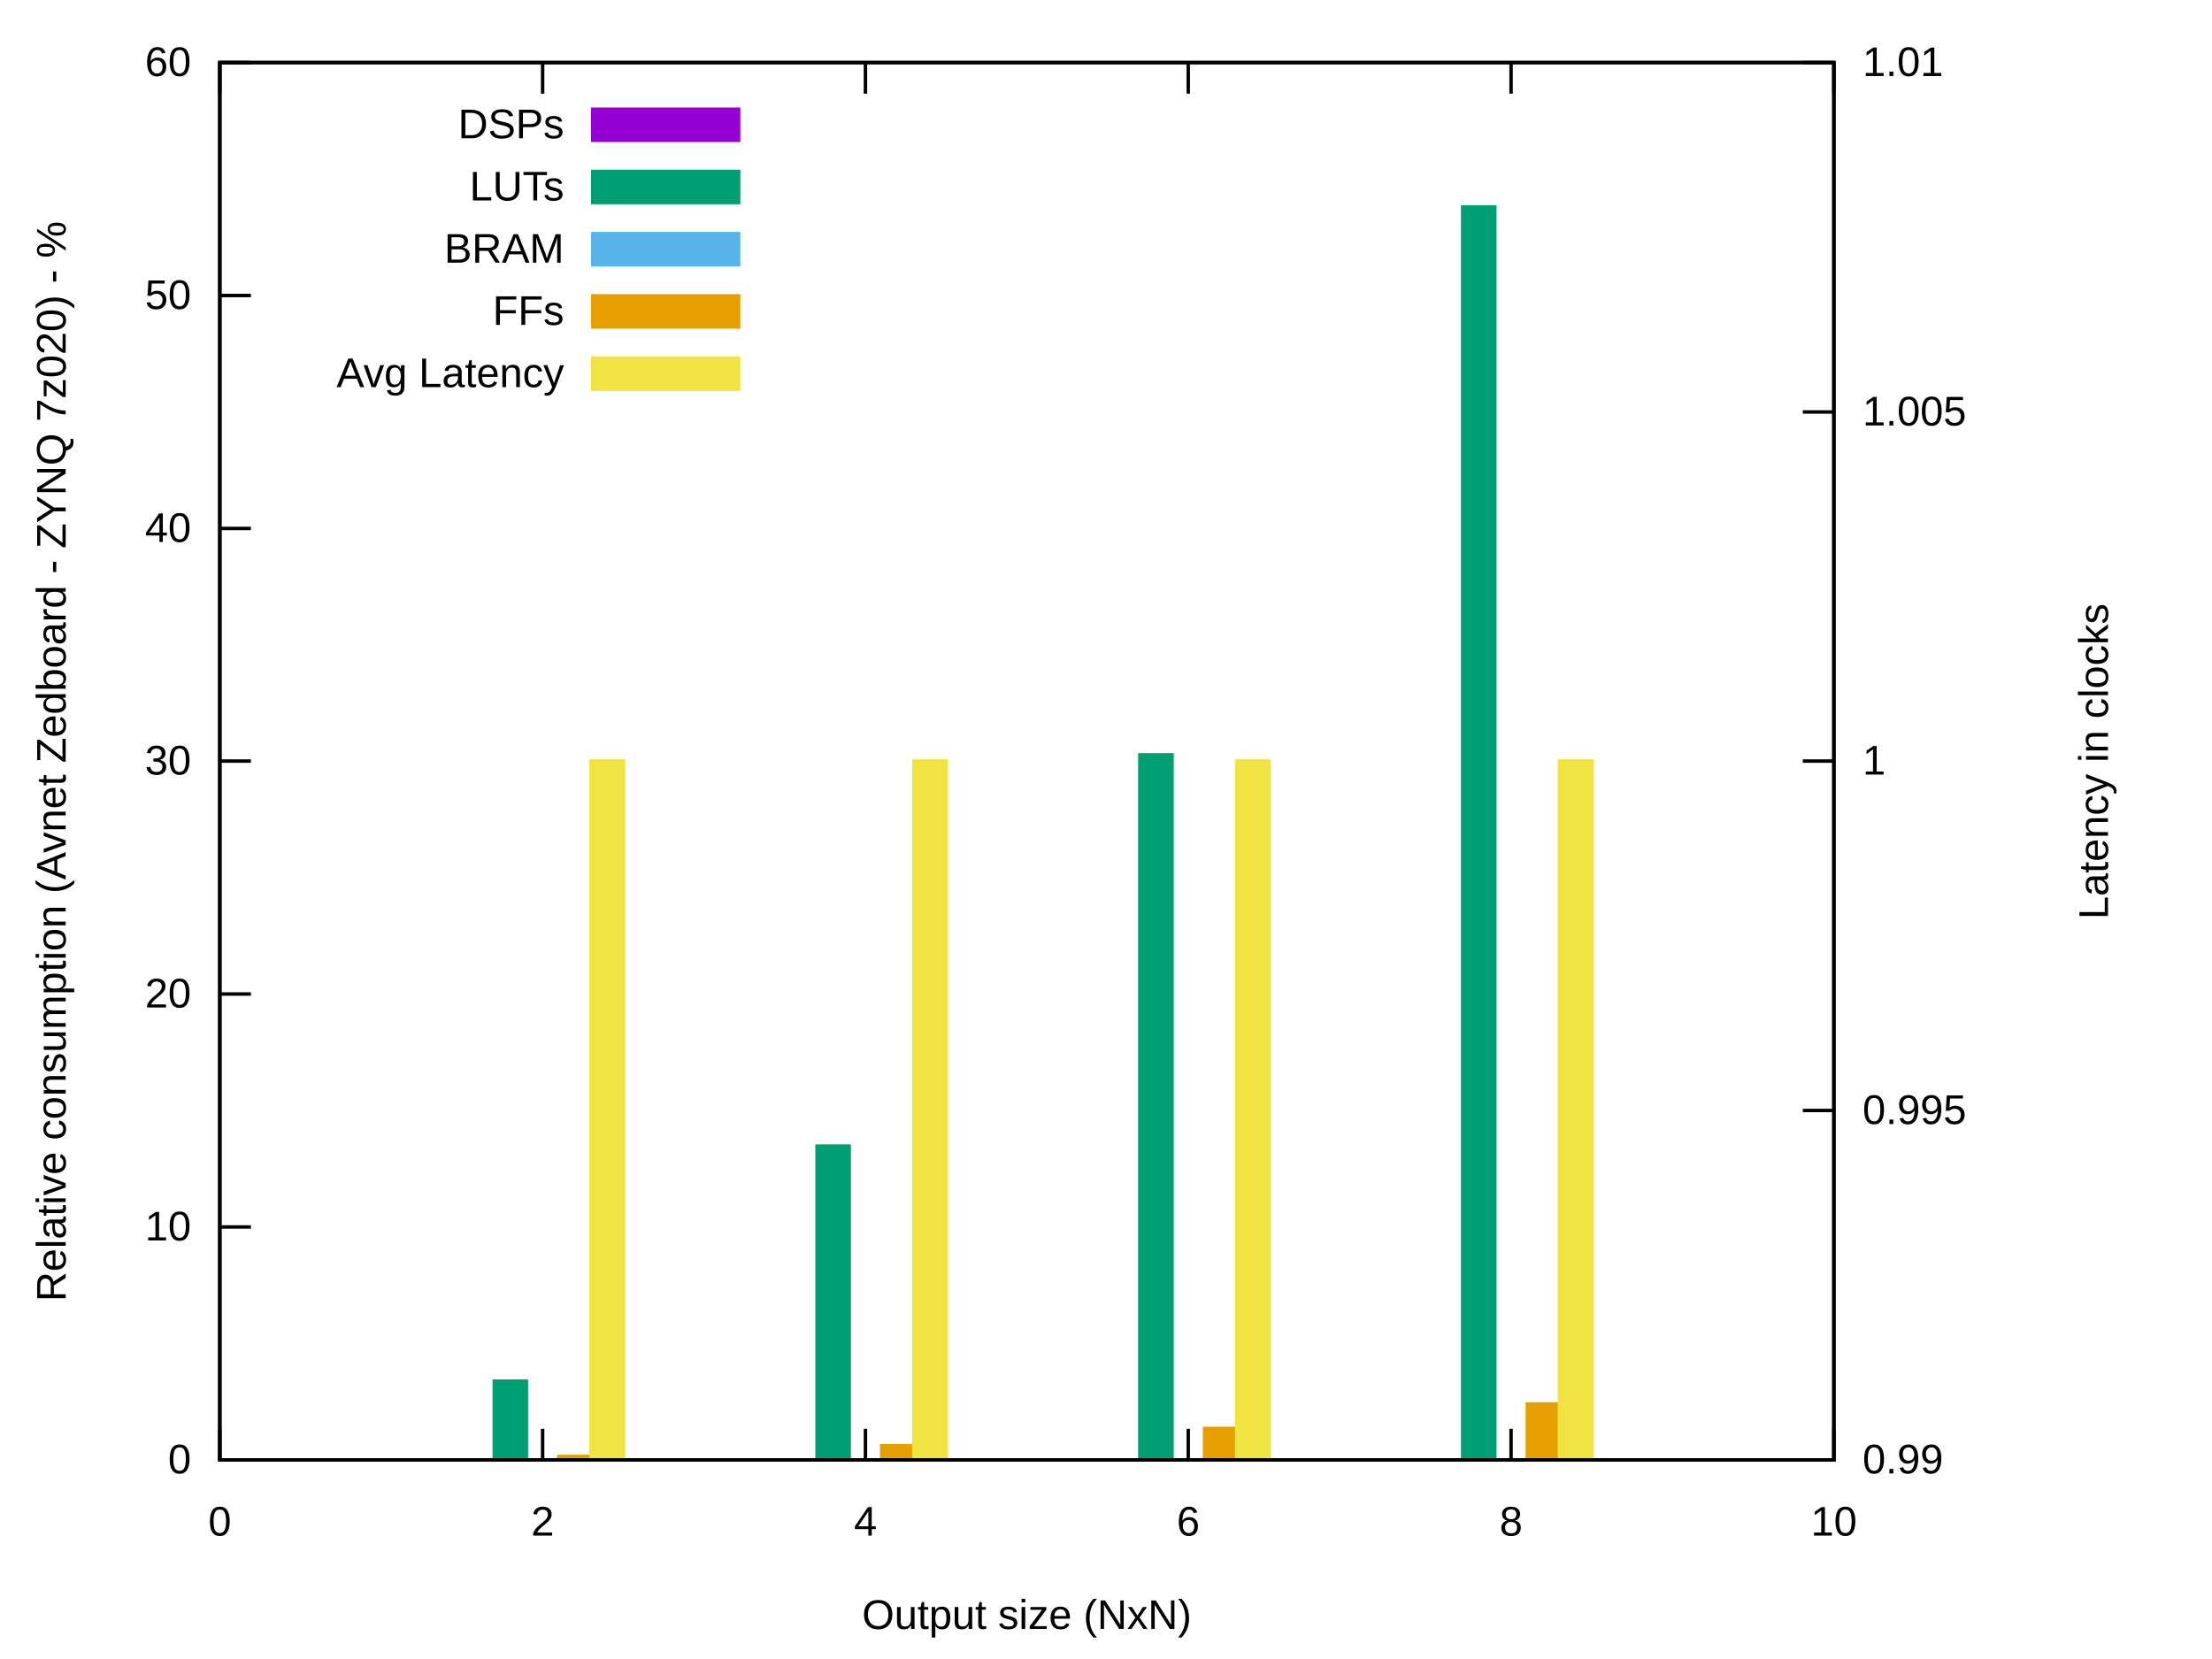
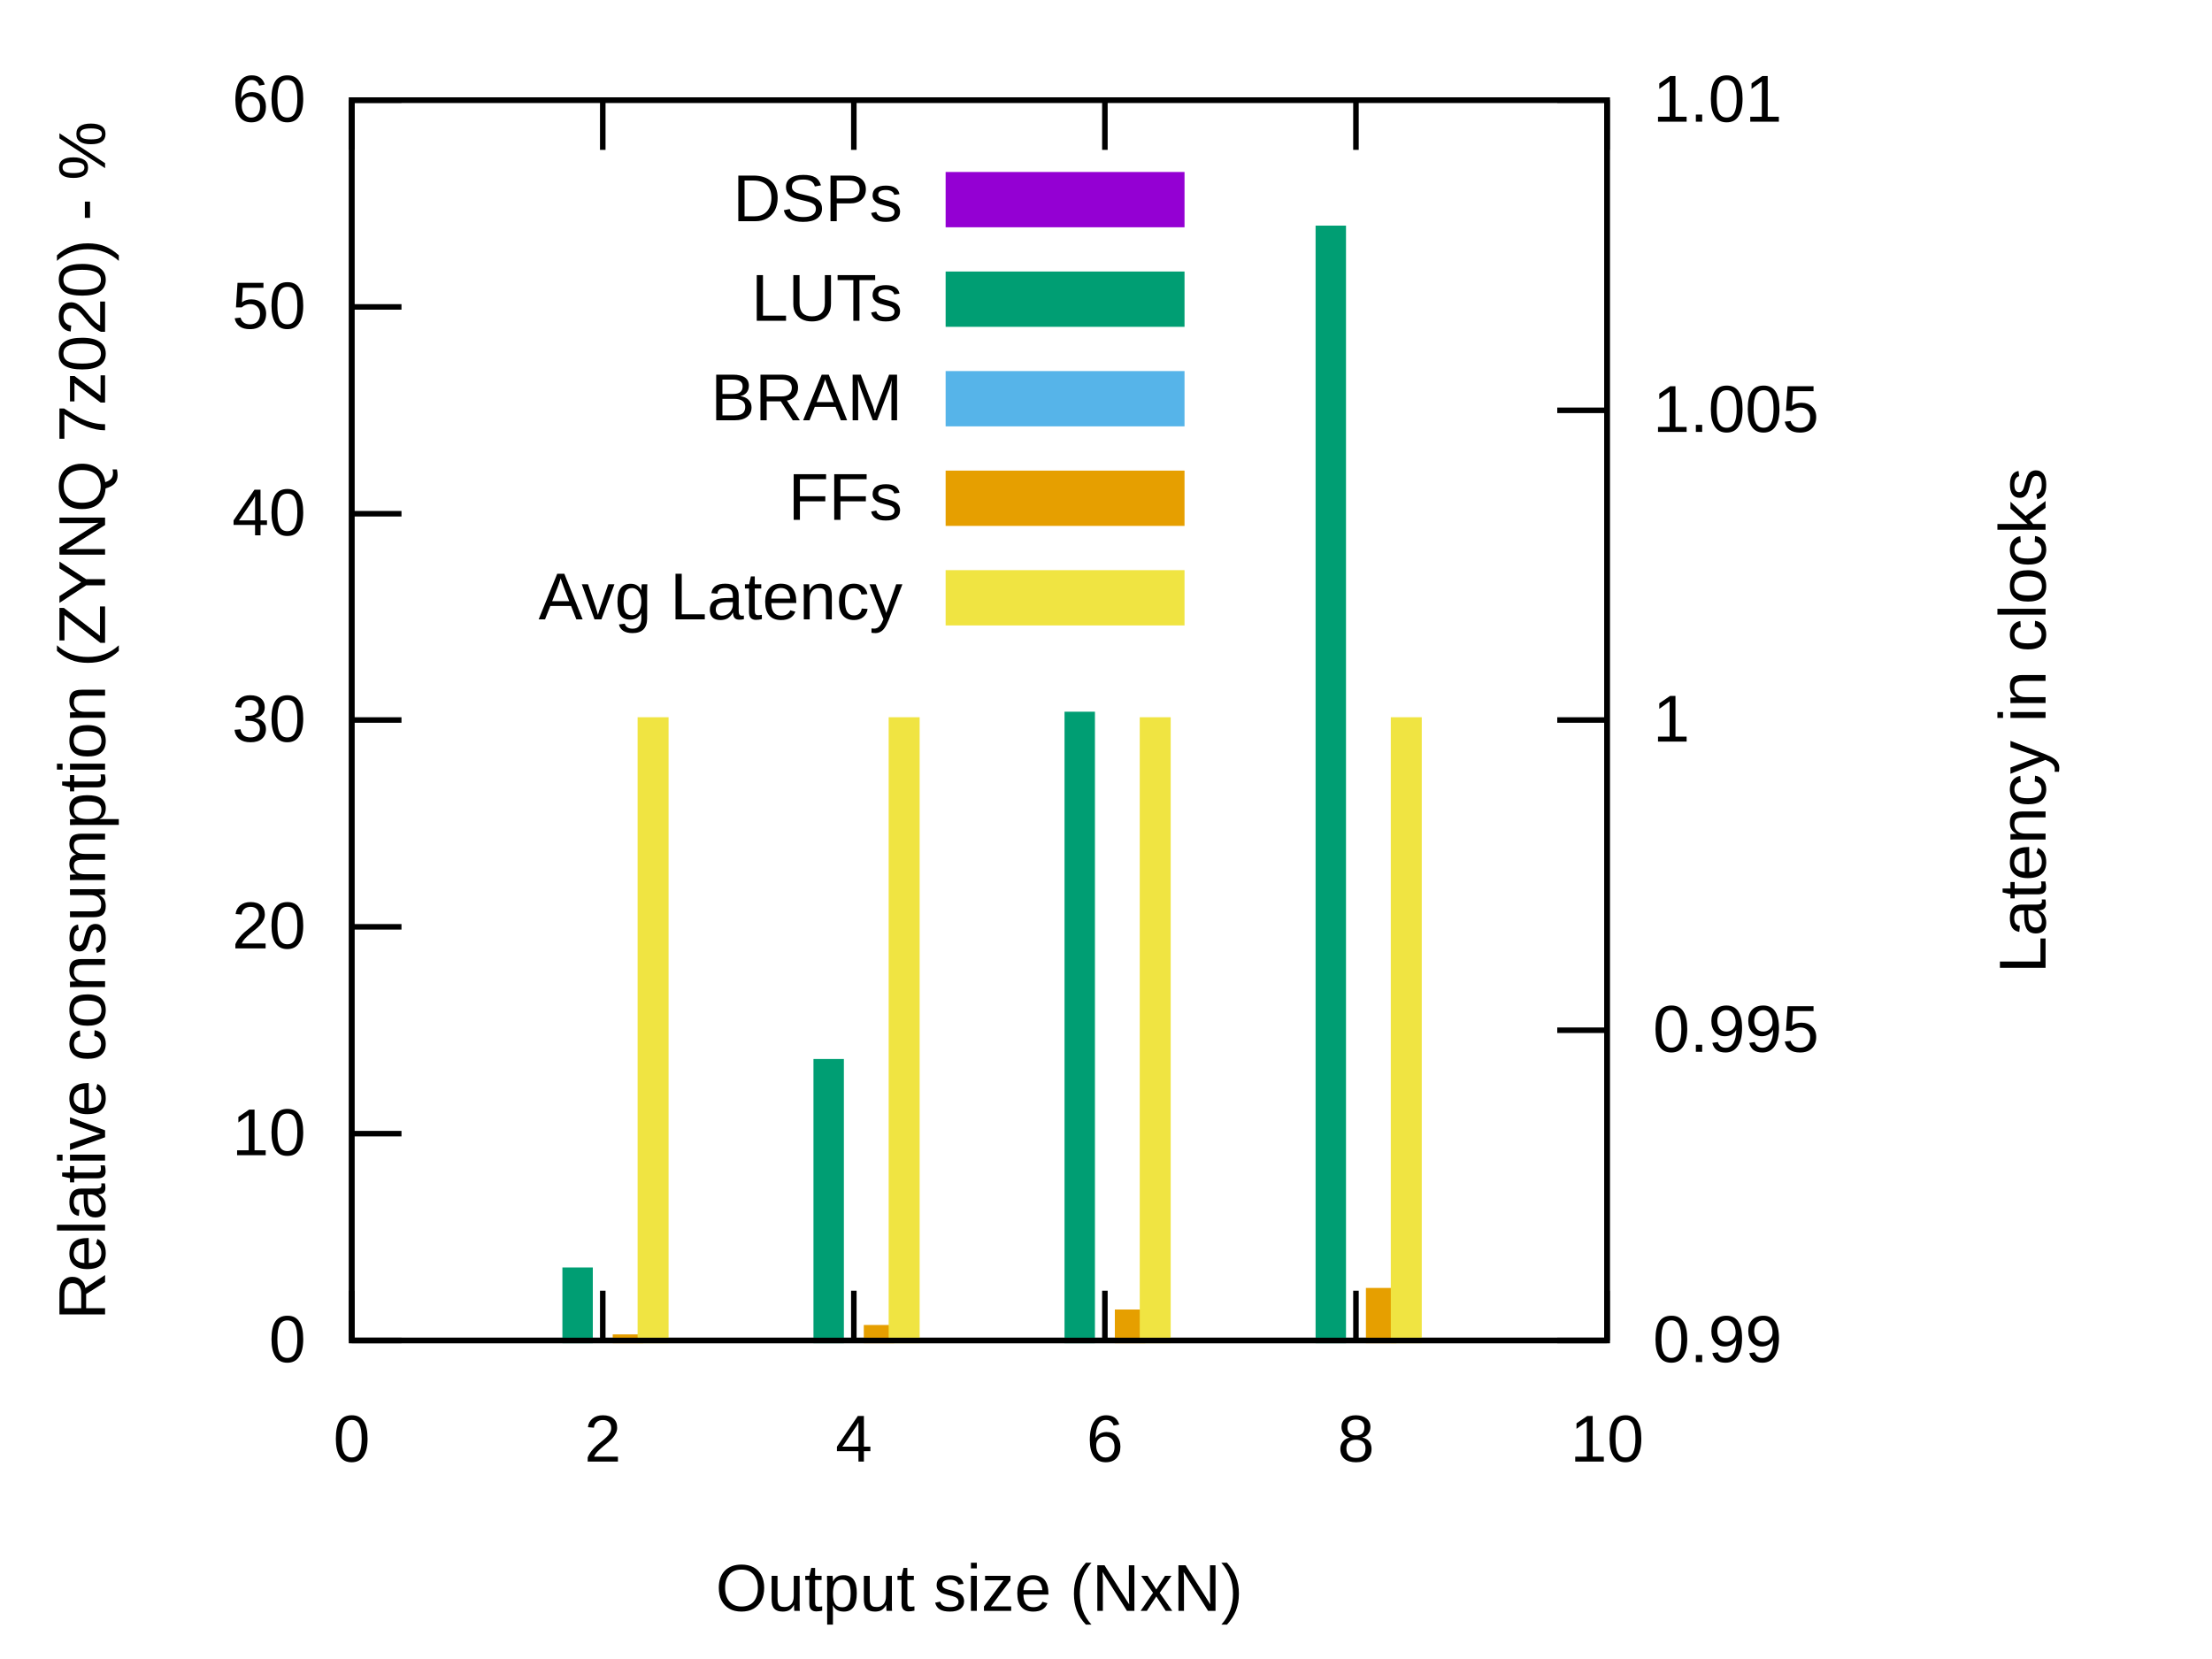
- <svg xmlns="http://www.w3.org/2000/svg" xmlns:xlink="http://www.w3.org/1999/xlink" width="640" height="480" viewBox="0 0 640 480">
+ <svg xmlns="http://www.w3.org/2000/svg" xmlns:xlink="http://www.w3.org/1999/xlink" width="400" height="300" viewBox="0 0 400 300">
  <g id="gnuplot_canvas">
-     <rect x="0" y="0" width="640" height="480" fill="none" />
+     <rect x="0" y="0" width="400" height="300" fill="none" />
    <defs>
      <circle id="gpDot" r="0.5" stroke-width="0.5" stroke="currentColor" />
      <path id="gpPt0" stroke-width="0.222" stroke="currentColor" d="M-1,0 h2 M0,-1 v2" />
      <path id="gpPt1" stroke-width="0.222" stroke="currentColor" d="M-1,-1 L1,1 M1,-1 L-1,1" />
      <path id="gpPt2" stroke-width="0.222" stroke="currentColor" d="M-1,0 L1,0 M0,-1 L0,1 M-1,-1 L1,1 M-1,1 L1,-1" />
      <rect id="gpPt3" stroke-width="0.222" stroke="currentColor" x="-1" y="-1" width="2" height="2" />
      <rect id="gpPt4" stroke-width="0.222" stroke="currentColor" fill="currentColor" x="-1" y="-1" width="2" height="2" />
      <circle id="gpPt5" stroke-width="0.222" stroke="currentColor" cx="0" cy="0" r="1" />
      <use xlink:href="#gpPt5" id="gpPt6" fill="currentColor" stroke="none" />
      <path id="gpPt7" stroke-width="0.222" stroke="currentColor" d="M0,-1.33 L-1.33,0.67 L1.33,0.67 z" />
      <use xlink:href="#gpPt7" id="gpPt8" fill="currentColor" stroke="none" />
      <use xlink:href="#gpPt7" id="gpPt9" stroke="currentColor" transform="rotate(180)" />
      <use xlink:href="#gpPt9" id="gpPt10" fill="currentColor" stroke="none" />
      <use xlink:href="#gpPt3" id="gpPt11" stroke="currentColor" transform="rotate(45)" />
      <use xlink:href="#gpPt11" id="gpPt12" fill="currentColor" stroke="none" />
      <path id="gpPt13" stroke-width="0.222" stroke="currentColor" d="M0,1.330 L1.265,0.411 L0.782,-1.067 L-0.782,-1.076 L-1.265,0.411 z" />
      <use xlink:href="#gpPt13" id="gpPt14" fill="currentColor" stroke="none" />
      <filter id="textbox" filterUnits="objectBoundingBox" x="0" y="0" height="1" width="1">
        <feFlood flood-color="white" flood-opacity="1" result="bgnd" />
        <feComposite in="SourceGraphic" in2="bgnd" operator="atop" />
      </filter>
      <filter id="greybox" filterUnits="objectBoundingBox" x="0" y="0" height="1" width="1">
        <feFlood flood-color="lightgrey" flood-opacity="1" result="grey" />
        <feComposite in="SourceGraphic" in2="grey" operator="atop" />
      </filter>
    </defs>
    <g fill="none" color="white" stroke="currentColor" stroke-width="1.00" stroke-linecap="butt" stroke-linejoin="miter">
</g>
    <g fill="none" color="black" stroke="currentColor" stroke-width="1.00" stroke-linecap="butt" stroke-linejoin="miter">
-       <path stroke="black" d="M63.6,422.4 L72.6,422.4  " />
-       <g transform="translate(55.3,426.3)" stroke="none" fill="black" font-family="Arial" font-size="12.00" text-anchor="end">
+       <path stroke="black" d="M63.6,242.4 L72.6,242.4  " />
+       <g transform="translate(55.3,246.3)" stroke="none" fill="black" font-family="Arial" font-size="12.00" text-anchor="end">
        <text>
          <tspan font-family="Arial"> 0</tspan>
        </text>
      </g>
    </g>
    <g fill="none" color="black" stroke="currentColor" stroke-width="1.00" stroke-linecap="butt" stroke-linejoin="miter">
-       <path stroke="black" d="M63.6,355.0 L72.6,355.0  " />
-       <g transform="translate(55.3,358.9)" stroke="none" fill="black" font-family="Arial" font-size="12.00" text-anchor="end">
+       <path stroke="black" d="M63.6,205.0 L72.6,205.0  " />
+       <g transform="translate(55.3,208.9)" stroke="none" fill="black" font-family="Arial" font-size="12.00" text-anchor="end">
        <text>
          <tspan font-family="Arial"> 10</tspan>
        </text>
      </g>
    </g>
    <g fill="none" color="black" stroke="currentColor" stroke-width="1.00" stroke-linecap="butt" stroke-linejoin="miter">
-       <path stroke="black" d="M63.6,287.6 L72.6,287.6  " />
-       <g transform="translate(55.3,291.5)" stroke="none" fill="black" font-family="Arial" font-size="12.00" text-anchor="end">
+       <path stroke="black" d="M63.6,167.6 L72.6,167.6  " />
+       <g transform="translate(55.3,171.5)" stroke="none" fill="black" font-family="Arial" font-size="12.00" text-anchor="end">
        <text>
          <tspan font-family="Arial"> 20</tspan>
        </text>
      </g>
    </g>
    <g fill="none" color="black" stroke="currentColor" stroke-width="1.00" stroke-linecap="butt" stroke-linejoin="miter">
-       <path stroke="black" d="M63.6,220.2 L72.6,220.2  " />
-       <g transform="translate(55.3,224.1)" stroke="none" fill="black" font-family="Arial" font-size="12.00" text-anchor="end">
+       <path stroke="black" d="M63.6,130.2 L72.6,130.2  " />
+       <g transform="translate(55.3,134.1)" stroke="none" fill="black" font-family="Arial" font-size="12.00" text-anchor="end">
        <text>
          <tspan font-family="Arial"> 30</tspan>
        </text>
      </g>
    </g>
    <g fill="none" color="black" stroke="currentColor" stroke-width="1.00" stroke-linecap="butt" stroke-linejoin="miter">
-       <path stroke="black" d="M63.6,152.9 L72.6,152.9  " />
-       <g transform="translate(55.3,156.8)" stroke="none" fill="black" font-family="Arial" font-size="12.00" text-anchor="end">
+       <path stroke="black" d="M63.6,92.9 L72.6,92.9  " />
+       <g transform="translate(55.3,96.8)" stroke="none" fill="black" font-family="Arial" font-size="12.00" text-anchor="end">
        <text>
          <tspan font-family="Arial"> 40</tspan>
        </text>
      </g>
    </g>
    <g fill="none" color="black" stroke="currentColor" stroke-width="1.00" stroke-linecap="butt" stroke-linejoin="miter">
-       <path stroke="black" d="M63.6,85.5 L72.6,85.5  " />
-       <g transform="translate(55.3,89.4)" stroke="none" fill="black" font-family="Arial" font-size="12.00" text-anchor="end">
+       <path stroke="black" d="M63.6,55.5 L72.6,55.5  " />
+       <g transform="translate(55.3,59.4)" stroke="none" fill="black" font-family="Arial" font-size="12.00" text-anchor="end">
        <text>
          <tspan font-family="Arial"> 50</tspan>
        </text>
      </g>
    </g>
    <g fill="none" color="black" stroke="currentColor" stroke-width="1.00" stroke-linecap="butt" stroke-linejoin="miter">
      <path stroke="black" d="M63.6,18.1 L72.6,18.1  " />
      <g transform="translate(55.3,22.0)" stroke="none" fill="black" font-family="Arial" font-size="12.00" text-anchor="end">
        <text>
          <tspan font-family="Arial"> 60</tspan>
        </text>
      </g>
    </g>
    <g fill="none" color="black" stroke="currentColor" stroke-width="1.00" stroke-linecap="butt" stroke-linejoin="miter">
-       <path stroke="black" d="M63.6,422.4 L63.6,413.4 M63.6,18.1 L63.6,27.1  " />
-       <g transform="translate(63.6,444.3)" stroke="none" fill="black" font-family="Arial" font-size="12.00" text-anchor="middle">
+       <path stroke="black" d="M63.6,242.4 L63.6,233.4 M63.6,18.1 L63.6,27.1  " />
+       <g transform="translate(63.6,264.3)" stroke="none" fill="black" font-family="Arial" font-size="12.00" text-anchor="middle">
        <text>
          <tspan font-family="Arial"> 0</tspan>
        </text>
      </g>
    </g>
    <g fill="none" color="black" stroke="currentColor" stroke-width="1.00" stroke-linecap="butt" stroke-linejoin="miter">
-       <path stroke="black" d="M157.0,422.4 L157.0,413.4 M157.0,18.1 L157.0,27.1  " />
-       <g transform="translate(157.0,444.3)" stroke="none" fill="black" font-family="Arial" font-size="12.00" text-anchor="middle">
+       <path stroke="black" d="M109.0,242.4 L109.0,233.4 M109.0,18.1 L109.0,27.1  " />
+       <g transform="translate(109.0,264.3)" stroke="none" fill="black" font-family="Arial" font-size="12.00" text-anchor="middle">
        <text>
          <tspan font-family="Arial"> 2</tspan>
        </text>
      </g>
    </g>
    <g fill="none" color="black" stroke="currentColor" stroke-width="1.00" stroke-linecap="butt" stroke-linejoin="miter">
-       <path stroke="black" d="M250.4,422.4 L250.4,413.4 M250.4,18.1 L250.4,27.1  " />
-       <g transform="translate(250.4,444.3)" stroke="none" fill="black" font-family="Arial" font-size="12.00" text-anchor="middle">
+       <path stroke="black" d="M154.4,242.4 L154.4,233.4 M154.4,18.1 L154.4,27.1  " />
+       <g transform="translate(154.4,264.3)" stroke="none" fill="black" font-family="Arial" font-size="12.00" text-anchor="middle">
        <text>
          <tspan font-family="Arial"> 4</tspan>
        </text>
      </g>
    </g>
    <g fill="none" color="black" stroke="currentColor" stroke-width="1.00" stroke-linecap="butt" stroke-linejoin="miter">
-       <path stroke="black" d="M343.8,422.4 L343.8,413.4 M343.8,18.1 L343.8,27.1  " />
-       <g transform="translate(343.8,444.3)" stroke="none" fill="black" font-family="Arial" font-size="12.00" text-anchor="middle">
+       <path stroke="black" d="M199.8,242.4 L199.8,233.4 M199.8,18.1 L199.8,27.1  " />
+       <g transform="translate(199.8,264.3)" stroke="none" fill="black" font-family="Arial" font-size="12.00" text-anchor="middle">
        <text>
          <tspan font-family="Arial"> 6</tspan>
        </text>
      </g>
    </g>
    <g fill="none" color="black" stroke="currentColor" stroke-width="1.00" stroke-linecap="butt" stroke-linejoin="miter">
-       <path stroke="black" d="M437.2,422.4 L437.2,413.4 M437.2,18.1 L437.2,27.1  " />
-       <g transform="translate(437.2,444.3)" stroke="none" fill="black" font-family="Arial" font-size="12.00" text-anchor="middle">
+       <path stroke="black" d="M245.2,242.4 L245.2,233.4 M245.2,18.1 L245.2,27.1  " />
+       <g transform="translate(245.2,264.3)" stroke="none" fill="black" font-family="Arial" font-size="12.00" text-anchor="middle">
        <text>
          <tspan font-family="Arial"> 8</tspan>
        </text>
      </g>
    </g>
    <g fill="none" color="black" stroke="currentColor" stroke-width="1.00" stroke-linecap="butt" stroke-linejoin="miter">
-       <path stroke="black" d="M530.6,422.4 L530.6,413.4 M530.6,18.1 L530.6,27.1  " />
-       <g transform="translate(530.6,444.3)" stroke="none" fill="black" font-family="Arial" font-size="12.00" text-anchor="middle">
+       <path stroke="black" d="M290.6,242.4 L290.6,233.4 M290.6,18.1 L290.6,27.1  " />
+       <g transform="translate(290.6,264.3)" stroke="none" fill="black" font-family="Arial" font-size="12.00" text-anchor="middle">
        <text>
          <tspan font-family="Arial"> 10</tspan>
        </text>
      </g>
    </g>
    <g fill="none" color="black" stroke="currentColor" stroke-width="1.00" stroke-linecap="butt" stroke-linejoin="miter">
-       <path stroke="black" d="M530.6,422.4 L521.6,422.4  " />
-       <g transform="translate(538.9,426.3)" stroke="none" fill="black" font-family="Arial" font-size="12.00" text-anchor="start">
+       <path stroke="black" d="M290.6,242.4 L281.6,242.4  " />
+       <g transform="translate(298.9,246.3)" stroke="none" fill="black" font-family="Arial" font-size="12.00" text-anchor="start">
        <text>
          <tspan font-family="Arial"> 0.99</tspan>
        </text>
      </g>
    </g>
    <g fill="none" color="black" stroke="currentColor" stroke-width="1.00" stroke-linecap="butt" stroke-linejoin="miter">
-       <path stroke="black" d="M530.6,321.3 L521.6,321.3  " />
-       <g transform="translate(538.9,325.2)" stroke="none" fill="black" font-family="Arial" font-size="12.00" text-anchor="start">
+       <path stroke="black" d="M290.6,186.3 L281.6,186.3  " />
+       <g transform="translate(298.9,190.2)" stroke="none" fill="black" font-family="Arial" font-size="12.00" text-anchor="start">
        <text>
          <tspan font-family="Arial"> 0.995</tspan>
        </text>
      </g>
    </g>
    <g fill="none" color="black" stroke="currentColor" stroke-width="1.00" stroke-linecap="butt" stroke-linejoin="miter">
-       <path stroke="black" d="M530.6,220.2 L521.6,220.2  " />
-       <g transform="translate(538.9,224.1)" stroke="none" fill="black" font-family="Arial" font-size="12.00" text-anchor="start">
+       <path stroke="black" d="M290.6,130.2 L281.6,130.2  " />
+       <g transform="translate(298.9,134.1)" stroke="none" fill="black" font-family="Arial" font-size="12.00" text-anchor="start">
        <text>
          <tspan font-family="Arial"> 1</tspan>
        </text>
      </g>
    </g>
    <g fill="none" color="black" stroke="currentColor" stroke-width="1.00" stroke-linecap="butt" stroke-linejoin="miter">
-       <path stroke="black" d="M530.6,119.2 L521.6,119.2  " />
-       <g transform="translate(538.9,123.1)" stroke="none" fill="black" font-family="Arial" font-size="12.00" text-anchor="start">
+       <path stroke="black" d="M290.6,74.2 L281.6,74.2  " />
+       <g transform="translate(298.9,78.1)" stroke="none" fill="black" font-family="Arial" font-size="12.00" text-anchor="start">
        <text>
          <tspan font-family="Arial"> 1.005</tspan>
        </text>
      </g>
    </g>
    <g fill="none" color="black" stroke="currentColor" stroke-width="1.00" stroke-linecap="butt" stroke-linejoin="miter">
-       <path stroke="black" d="M530.6,18.1 L521.6,18.1  " />
-       <g transform="translate(538.9,22.0)" stroke="none" fill="black" font-family="Arial" font-size="12.00" text-anchor="start">
+       <path stroke="black" d="M290.6,18.1 L281.6,18.1  " />
+       <g transform="translate(298.9,22.0)" stroke="none" fill="black" font-family="Arial" font-size="12.00" text-anchor="start">
        <text>
          <tspan font-family="Arial"> 1.01</tspan>
        </text>
      </g>
    </g>
    <g fill="none" color="black" stroke="currentColor" stroke-width="1.00" stroke-linecap="butt" stroke-linejoin="miter">
</g>
    <g fill="none" color="black" stroke="currentColor" stroke-width="1.00" stroke-linecap="butt" stroke-linejoin="miter">
-       <path stroke="black" d="M63.6,18.1 L63.6,422.4 L530.6,422.4 L530.6,18.1 L63.6,18.1 Z  " />
-     </g>
-     <g fill="none" color="black" stroke="currentColor" stroke-width="1.00" stroke-linecap="butt" stroke-linejoin="miter">
-       <g transform="translate(19.0,220.3) rotate(270)" stroke="none" fill="black" font-family="Arial" font-size="12.00" text-anchor="middle">
-         <text>
-           <tspan font-family="Arial">Relative consumption (Avnet Zedboard - ZYNQ 7z020) - %</tspan>
-         </text>
-       </g>
-     </g>
-     <g fill="none" color="black" stroke="currentColor" stroke-width="1.00" stroke-linecap="butt" stroke-linejoin="miter">
-       <g transform="translate(609.9,220.3) rotate(270)" stroke="none" fill="black" font-family="Arial" font-size="12.00" text-anchor="middle">
+       <path stroke="black" d="M63.6,18.1 L63.6,242.4 L290.6,242.4 L290.6,18.1 L63.6,18.1 Z  " />
+     </g>
+     <g fill="none" color="black" stroke="currentColor" stroke-width="1.00" stroke-linecap="butt" stroke-linejoin="miter">
+       <g transform="translate(19.0,130.3) rotate(270)" stroke="none" fill="black" font-family="Arial" font-size="12.00" text-anchor="middle">
+         <text>
+           <tspan font-family="Arial">Relative consumption (ZYNQ 7z020) - %</tspan>
+         </text>
+       </g>
+     </g>
+     <g fill="none" color="black" stroke="currentColor" stroke-width="1.00" stroke-linecap="butt" stroke-linejoin="miter">
+       <g transform="translate(369.9,130.3) rotate(270)" stroke="none" fill="black" font-family="Arial" font-size="12.00" text-anchor="middle">
        <text>
          <tspan font-family="Arial">Latency in clocks</tspan>
        </text>
      </g>
    </g>
    <g fill="none" color="black" stroke="currentColor" stroke-width="1.00" stroke-linecap="butt" stroke-linejoin="miter">
-       <g transform="translate(297.1,471.3)" stroke="none" fill="black" font-family="Arial" font-size="12.00" text-anchor="middle">
+       <g transform="translate(177.1,291.3)" stroke="none" fill="black" font-family="Arial" font-size="12.00" text-anchor="middle">
        <text>
          <tspan font-family="Arial">Output size (NxN)</tspan>
        </text>
      </g>
    </g>
    <g fill="none" color="black" stroke="currentColor" stroke-width="1.00" stroke-linecap="butt" stroke-linejoin="miter">
</g>
    <g id="gnuplot_plot_1">
      <g fill="none" color="black" stroke="currentColor" stroke-width="1.00" stroke-linecap="butt" stroke-linejoin="miter">
        <g transform="translate(163.2,40.0)" stroke="none" fill="black" font-family="Arial" font-size="12.00" text-anchor="end">
          <text>
            <tspan font-family="Arial">DSPs</tspan>
          </text>
        </g>
      </g>
      <g fill="none" color="black" stroke="currentColor" stroke-width="1.00" stroke-linecap="butt" stroke-linejoin="miter">
        <g stroke="none" shape-rendering="crispEdges">
          <polygon fill="rgb(148,   0, 211)" points="171.5,40.6 213.7,40.6 213.7,31.6 171.5,31.6 " />
        </g>
        <path stroke="rgb(148,   0, 211)" d="M171.5,40.6 L213.7,40.6 L213.7,31.6 L171.5,31.6 L171.5,40.6 Z  " />
      </g>
      <g fill="none" color="black" stroke="currentColor" stroke-width="1.00" stroke-linecap="butt" stroke-linejoin="miter">
</g>
    </g>
    <g id="gnuplot_plot_2">
      <g fill="none" color="black" stroke="currentColor" stroke-width="1.00" stroke-linecap="butt" stroke-linejoin="miter">
        <g transform="translate(163.2,58.0)" stroke="none" fill="black" font-family="Arial" font-size="12.00" text-anchor="end">
          <text>
            <tspan font-family="Arial">LUTs</tspan>
          </text>
        </g>
      </g>
      <g fill="none" color="black" stroke="currentColor" stroke-width="1.00" stroke-linecap="butt" stroke-linejoin="miter">
        <g stroke="none" shape-rendering="crispEdges">
          <polygon fill="rgb(  0, 158, 115)" points="171.5,58.6 213.7,58.6 213.7,49.6 171.5,49.6 " />
        </g>
        <path stroke="rgb(  0, 158, 115)" d="M171.5,58.6 L213.7,58.6 L213.7,49.6 L171.5,49.6 L171.5,58.6 Z  " />
      </g>
      <g fill="none" color="black" stroke="currentColor" stroke-width="1.00" stroke-linecap="butt" stroke-linejoin="miter">
        <g stroke="none" shape-rendering="crispEdges">
-           <polygon fill="rgb(  0, 158, 115)" points="329.8,422.4 339.2,422.4 339.2,218.3 329.8,218.3 " />
-         </g>
-         <path stroke="rgb(  0, 158, 115)" d="M329.8,422.4 L329.8,218.4 L339.1,218.4 L339.1,422.4 L329.8,422.4 Z  " />
-         <g stroke="none" shape-rendering="crispEdges">
-           <polygon fill="rgb(  0, 158, 115)" points="143.0,422.4 152.4,422.4 152.4,399.5 143.0,399.5 " />
-         </g>
-         <path stroke="rgb(  0, 158, 115)" d="M143.0,422.4 L143.0,399.6 L152.3,399.6 L152.3,422.4 L143.0,422.4 Z  " />
-         <g stroke="none" shape-rendering="crispEdges">
-           <polygon fill="rgb(  0, 158, 115)" points="236.4,422.4 245.8,422.4 245.8,331.5 236.4,331.5 " />
-         </g>
-         <path stroke="rgb(  0, 158, 115)" d="M236.4,422.4 L236.4,331.6 L245.7,331.6 L245.7,422.4 L236.4,422.4 Z  " />
-         <g stroke="none" shape-rendering="crispEdges">
-           <polygon fill="rgb(  0, 158, 115)" points="423.2,422.4 432.6,422.4 432.6,59.8 423.2,59.8 " />
-         </g>
-         <path stroke="rgb(  0, 158, 115)" d="M423.2,422.4 L423.2,59.9 L432.5,59.9 L432.5,422.4 L423.2,422.4 Z  " />
+           <polygon fill="rgb(  0, 158, 115)" points="193.0,242.4 197.6,242.4 197.6,129.1 193.0,129.1 " />
+         </g>
+         <path stroke="rgb(  0, 158, 115)" d="M193.0,242.4 L193.0,129.2 L197.5,129.2 L197.5,242.4 L193.0,242.4 Z  " />
+         <g stroke="none" shape-rendering="crispEdges">
+           <polygon fill="rgb(  0, 158, 115)" points="102.2,242.4 106.8,242.4 106.8,229.6 102.2,229.6 " />
+         </g>
+         <path stroke="rgb(  0, 158, 115)" d="M102.2,242.4 L102.2,229.7 L106.7,229.7 L106.7,242.4 L102.2,242.4 Z  " />
+         <g stroke="none" shape-rendering="crispEdges">
+           <polygon fill="rgb(  0, 158, 115)" points="147.6,242.4 152.2,242.4 152.2,191.9 147.6,191.9 " />
+         </g>
+         <path stroke="rgb(  0, 158, 115)" d="M147.6,242.4 L147.6,192.0 L152.1,192.0 L152.1,242.4 L147.6,242.4 Z  " />
+         <g stroke="none" shape-rendering="crispEdges">
+           <polygon fill="rgb(  0, 158, 115)" points="238.4,242.4 243.0,242.4 243.0,41.2 238.4,41.2 " />
+         </g>
+         <path stroke="rgb(  0, 158, 115)" d="M238.4,242.4 L238.4,41.3 L242.9,41.3 L242.9,242.4 L238.4,242.4 Z  " />
      </g>
    </g>
    <g id="gnuplot_plot_3">
      <g fill="none" color="black" stroke="currentColor" stroke-width="1.00" stroke-linecap="butt" stroke-linejoin="miter">
        <g transform="translate(163.2,76.0)" stroke="none" fill="black" font-family="Arial" font-size="12.00" text-anchor="end">
          <text>
            <tspan font-family="Arial">BRAM</tspan>
          </text>
        </g>
      </g>
      <g fill="none" color="black" stroke="currentColor" stroke-width="1.00" stroke-linecap="butt" stroke-linejoin="miter">
        <g stroke="none" shape-rendering="crispEdges">
          <polygon fill="rgb( 86, 180, 233)" points="171.5,76.6 213.7,76.6 213.7,67.6 171.5,67.6 " />
        </g>
        <path stroke="rgb( 86, 180, 233)" d="M171.5,76.6 L213.7,76.6 L213.7,67.6 L171.5,67.6 L171.5,76.6 Z  " />
      </g>
      <g fill="none" color="black" stroke="currentColor" stroke-width="1.00" stroke-linecap="butt" stroke-linejoin="miter">
</g>
    </g>
    <g id="gnuplot_plot_4">
      <g fill="none" color="black" stroke="currentColor" stroke-width="1.00" stroke-linecap="butt" stroke-linejoin="miter">
        <g transform="translate(163.2,94.0)" stroke="none" fill="black" font-family="Arial" font-size="12.00" text-anchor="end">
          <text>
            <tspan font-family="Arial">FFs</tspan>
          </text>
        </g>
      </g>
      <g fill="none" color="black" stroke="currentColor" stroke-width="1.00" stroke-linecap="butt" stroke-linejoin="miter">
        <g stroke="none" shape-rendering="crispEdges">
          <polygon fill="rgb(230, 159,   0)" points="171.5,94.6 213.7,94.6 213.7,85.6 171.5,85.6 " />
        </g>
        <path stroke="rgb(230, 159,   0)" d="M171.5,94.6 L213.7,94.6 L213.7,85.6 L171.5,85.6 L171.5,94.6 Z  " />
      </g>
      <g fill="none" color="black" stroke="currentColor" stroke-width="1.00" stroke-linecap="butt" stroke-linejoin="miter">
        <g stroke="none" shape-rendering="crispEdges">
-           <polygon fill="rgb(230, 159,   0)" points="348.5,422.4 357.9,422.4 357.9,413.2 348.5,413.2 " />
-         </g>
-         <path stroke="rgb(230, 159,   0)" d="M348.5,422.4 L348.5,413.3 L357.8,413.3 L357.8,422.4 L348.5,422.4 Z  " />
-         <g stroke="none" shape-rendering="crispEdges">
-           <polygon fill="rgb(230, 159,   0)" points="161.7,422.4 171.1,422.4 171.1,421.3 161.7,421.3 " />
-         </g>
-         <path stroke="rgb(230, 159,   0)" d="M161.7,422.4 L161.7,421.4 L171.0,421.4 L171.0,422.4 L161.7,422.4 Z  " />
-         <g stroke="none" shape-rendering="crispEdges">
-           <polygon fill="rgb(230, 159,   0)" points="255.1,422.4 264.5,422.4 264.5,418.2 255.1,418.2 " />
-         </g>
-         <path stroke="rgb(230, 159,   0)" d="M255.1,422.4 L255.1,418.3 L264.4,418.3 L264.4,422.4 L255.1,422.4 Z  " />
-         <g stroke="none" shape-rendering="crispEdges">
-           <polygon fill="rgb(230, 159,   0)" points="441.9,422.4 451.3,422.4 451.3,406.1 441.9,406.1 " />
-         </g>
-         <path stroke="rgb(230, 159,   0)" d="M441.9,422.4 L441.9,406.2 L451.2,406.2 L451.2,422.4 L441.9,422.4 Z  " />
+           <polygon fill="rgb(230, 159,   0)" points="202.1,242.4 206.7,242.4 206.7,237.2 202.1,237.2 " />
+         </g>
+         <path stroke="rgb(230, 159,   0)" d="M202.1,242.4 L202.1,237.3 L206.6,237.3 L206.6,242.4 L202.1,242.4 Z  " />
+         <g stroke="none" shape-rendering="crispEdges">
+           <polygon fill="rgb(230, 159,   0)" points="111.3,242.4 115.9,242.4 115.9,241.7 111.3,241.7 " />
+         </g>
+         <path stroke="rgb(230, 159,   0)" d="M111.3,242.4 L111.3,241.8 L115.8,241.8 L115.8,242.4 L111.3,242.4 Z  " />
+         <g stroke="none" shape-rendering="crispEdges">
+           <polygon fill="rgb(230, 159,   0)" points="156.7,242.4 161.3,242.4 161.3,240.0 156.7,240.0 " />
+         </g>
+         <path stroke="rgb(230, 159,   0)" d="M156.7,242.4 L156.7,240.1 L161.2,240.1 L161.2,242.4 L156.7,242.4 Z  " />
+         <g stroke="none" shape-rendering="crispEdges">
+           <polygon fill="rgb(230, 159,   0)" points="247.5,242.4 252.1,242.4 252.1,233.3 247.5,233.3 " />
+         </g>
+         <path stroke="rgb(230, 159,   0)" d="M247.5,242.4 L247.5,233.4 L252.0,233.4 L252.0,242.4 L247.5,242.4 Z  " />
      </g>
    </g>
    <g id="gnuplot_plot_5">
      <g fill="none" color="black" stroke="currentColor" stroke-width="1.00" stroke-linecap="butt" stroke-linejoin="miter">
        <g transform="translate(163.2,112.0)" stroke="none" fill="black" font-family="Arial" font-size="12.00" text-anchor="end">
          <text>
            <tspan font-family="Arial">Avg Latency</tspan>
          </text>
        </g>
      </g>
      <g fill="none" color="black" stroke="currentColor" stroke-width="1.00" stroke-linecap="butt" stroke-linejoin="miter">
        <g stroke="none" shape-rendering="crispEdges">
          <polygon fill="rgb(240, 228,  66)" points="171.5,112.6 213.7,112.6 213.7,103.6 171.5,103.6 " />
        </g>
        <path stroke="rgb(240, 228,  66)" d="M171.5,112.6 L213.7,112.6 L213.7,103.6 L171.5,103.6 L171.5,112.6 Z  " />
      </g>
      <g fill="none" color="black" stroke="currentColor" stroke-width="1.00" stroke-linecap="butt" stroke-linejoin="miter">
        <g stroke="none" shape-rendering="crispEdges">
-           <polygon fill="rgb(240, 228,  66)" points="357.8,422.4 367.3,422.4 367.3,220.1 357.8,220.1 " />
-         </g>
-         <path stroke="rgb(240, 228,  66)" d="M357.8,422.4 L357.8,220.2 L367.2,220.2 L367.2,422.4 L357.8,422.4 Z  " />
-         <g stroke="none" shape-rendering="crispEdges">
-           <polygon fill="rgb(240, 228,  66)" points="171.0,422.4 180.5,422.4 180.5,220.1 171.0,220.1 " />
-         </g>
-         <path stroke="rgb(240, 228,  66)" d="M171.0,422.4 L171.0,220.2 L180.4,220.2 L180.4,422.4 L171.0,422.4 Z  " />
-         <g stroke="none" shape-rendering="crispEdges">
-           <polygon fill="rgb(240, 228,  66)" points="264.4,422.4 273.9,422.4 273.9,220.1 264.4,220.1 " />
-         </g>
-         <path stroke="rgb(240, 228,  66)" d="M264.4,422.4 L264.4,220.2 L273.8,220.2 L273.8,422.4 L264.4,422.4 Z  " />
-         <g stroke="none" shape-rendering="crispEdges">
-           <polygon fill="rgb(240, 228,  66)" points="451.2,422.4 460.7,422.4 460.7,220.1 451.2,220.1 " />
-         </g>
-         <path stroke="rgb(240, 228,  66)" d="M451.2,422.4 L451.2,220.2 L460.6,220.2 L460.6,422.4 L451.2,422.4 Z  " />
+           <polygon fill="rgb(240, 228,  66)" points="206.6,242.4 211.3,242.4 211.3,130.1 206.6,130.1 " />
+         </g>
+         <path stroke="rgb(240, 228,  66)" d="M206.6,242.4 L206.6,130.2 L211.2,130.2 L211.2,242.4 L206.6,242.4 Z  " />
+         <g stroke="none" shape-rendering="crispEdges">
+           <polygon fill="rgb(240, 228,  66)" points="115.8,242.4 120.5,242.4 120.5,130.1 115.8,130.1 " />
+         </g>
+         <path stroke="rgb(240, 228,  66)" d="M115.8,242.4 L115.8,130.2 L120.4,130.2 L120.4,242.4 L115.8,242.4 Z  " />
+         <g stroke="none" shape-rendering="crispEdges">
+           <polygon fill="rgb(240, 228,  66)" points="161.2,242.4 165.9,242.4 165.9,130.1 161.2,130.1 " />
+         </g>
+         <path stroke="rgb(240, 228,  66)" d="M161.2,242.4 L161.2,130.2 L165.8,130.2 L165.8,242.4 L161.2,242.4 Z  " />
+         <g stroke="none" shape-rendering="crispEdges">
+           <polygon fill="rgb(240, 228,  66)" points="252.0,242.4 256.7,242.4 256.7,130.1 252.0,130.1 " />
+         </g>
+         <path stroke="rgb(240, 228,  66)" d="M252.0,242.4 L252.0,130.2 L256.6,130.2 L256.6,242.4 L252.0,242.4 Z  " />
      </g>
    </g>
    <g fill="none" color="white" stroke="rgb(240, 228,  66)" stroke-width="2.00" stroke-linecap="butt" stroke-linejoin="miter">
</g>
    <g fill="none" color="black" stroke="currentColor" stroke-width="2.00" stroke-linecap="butt" stroke-linejoin="miter">
</g>
    <g fill="none" color="black" stroke="black" stroke-width="1.00" stroke-linecap="butt" stroke-linejoin="miter">
</g>
    <g fill="none" color="black" stroke="currentColor" stroke-width="1.00" stroke-linecap="butt" stroke-linejoin="miter">
-       <path stroke="black" d="M63.6,18.1 L63.6,422.4 L530.6,422.4 L530.6,18.1 L63.6,18.1 Z  " />
+       <path stroke="black" d="M63.6,18.1 L63.6,242.4 L290.6,242.4 L290.6,18.1 L63.6,18.1 Z  " />
    </g>
    <g fill="none" color="black" stroke="currentColor" stroke-width="1.00" stroke-linecap="butt" stroke-linejoin="miter">
</g>
  </g>
</svg>
